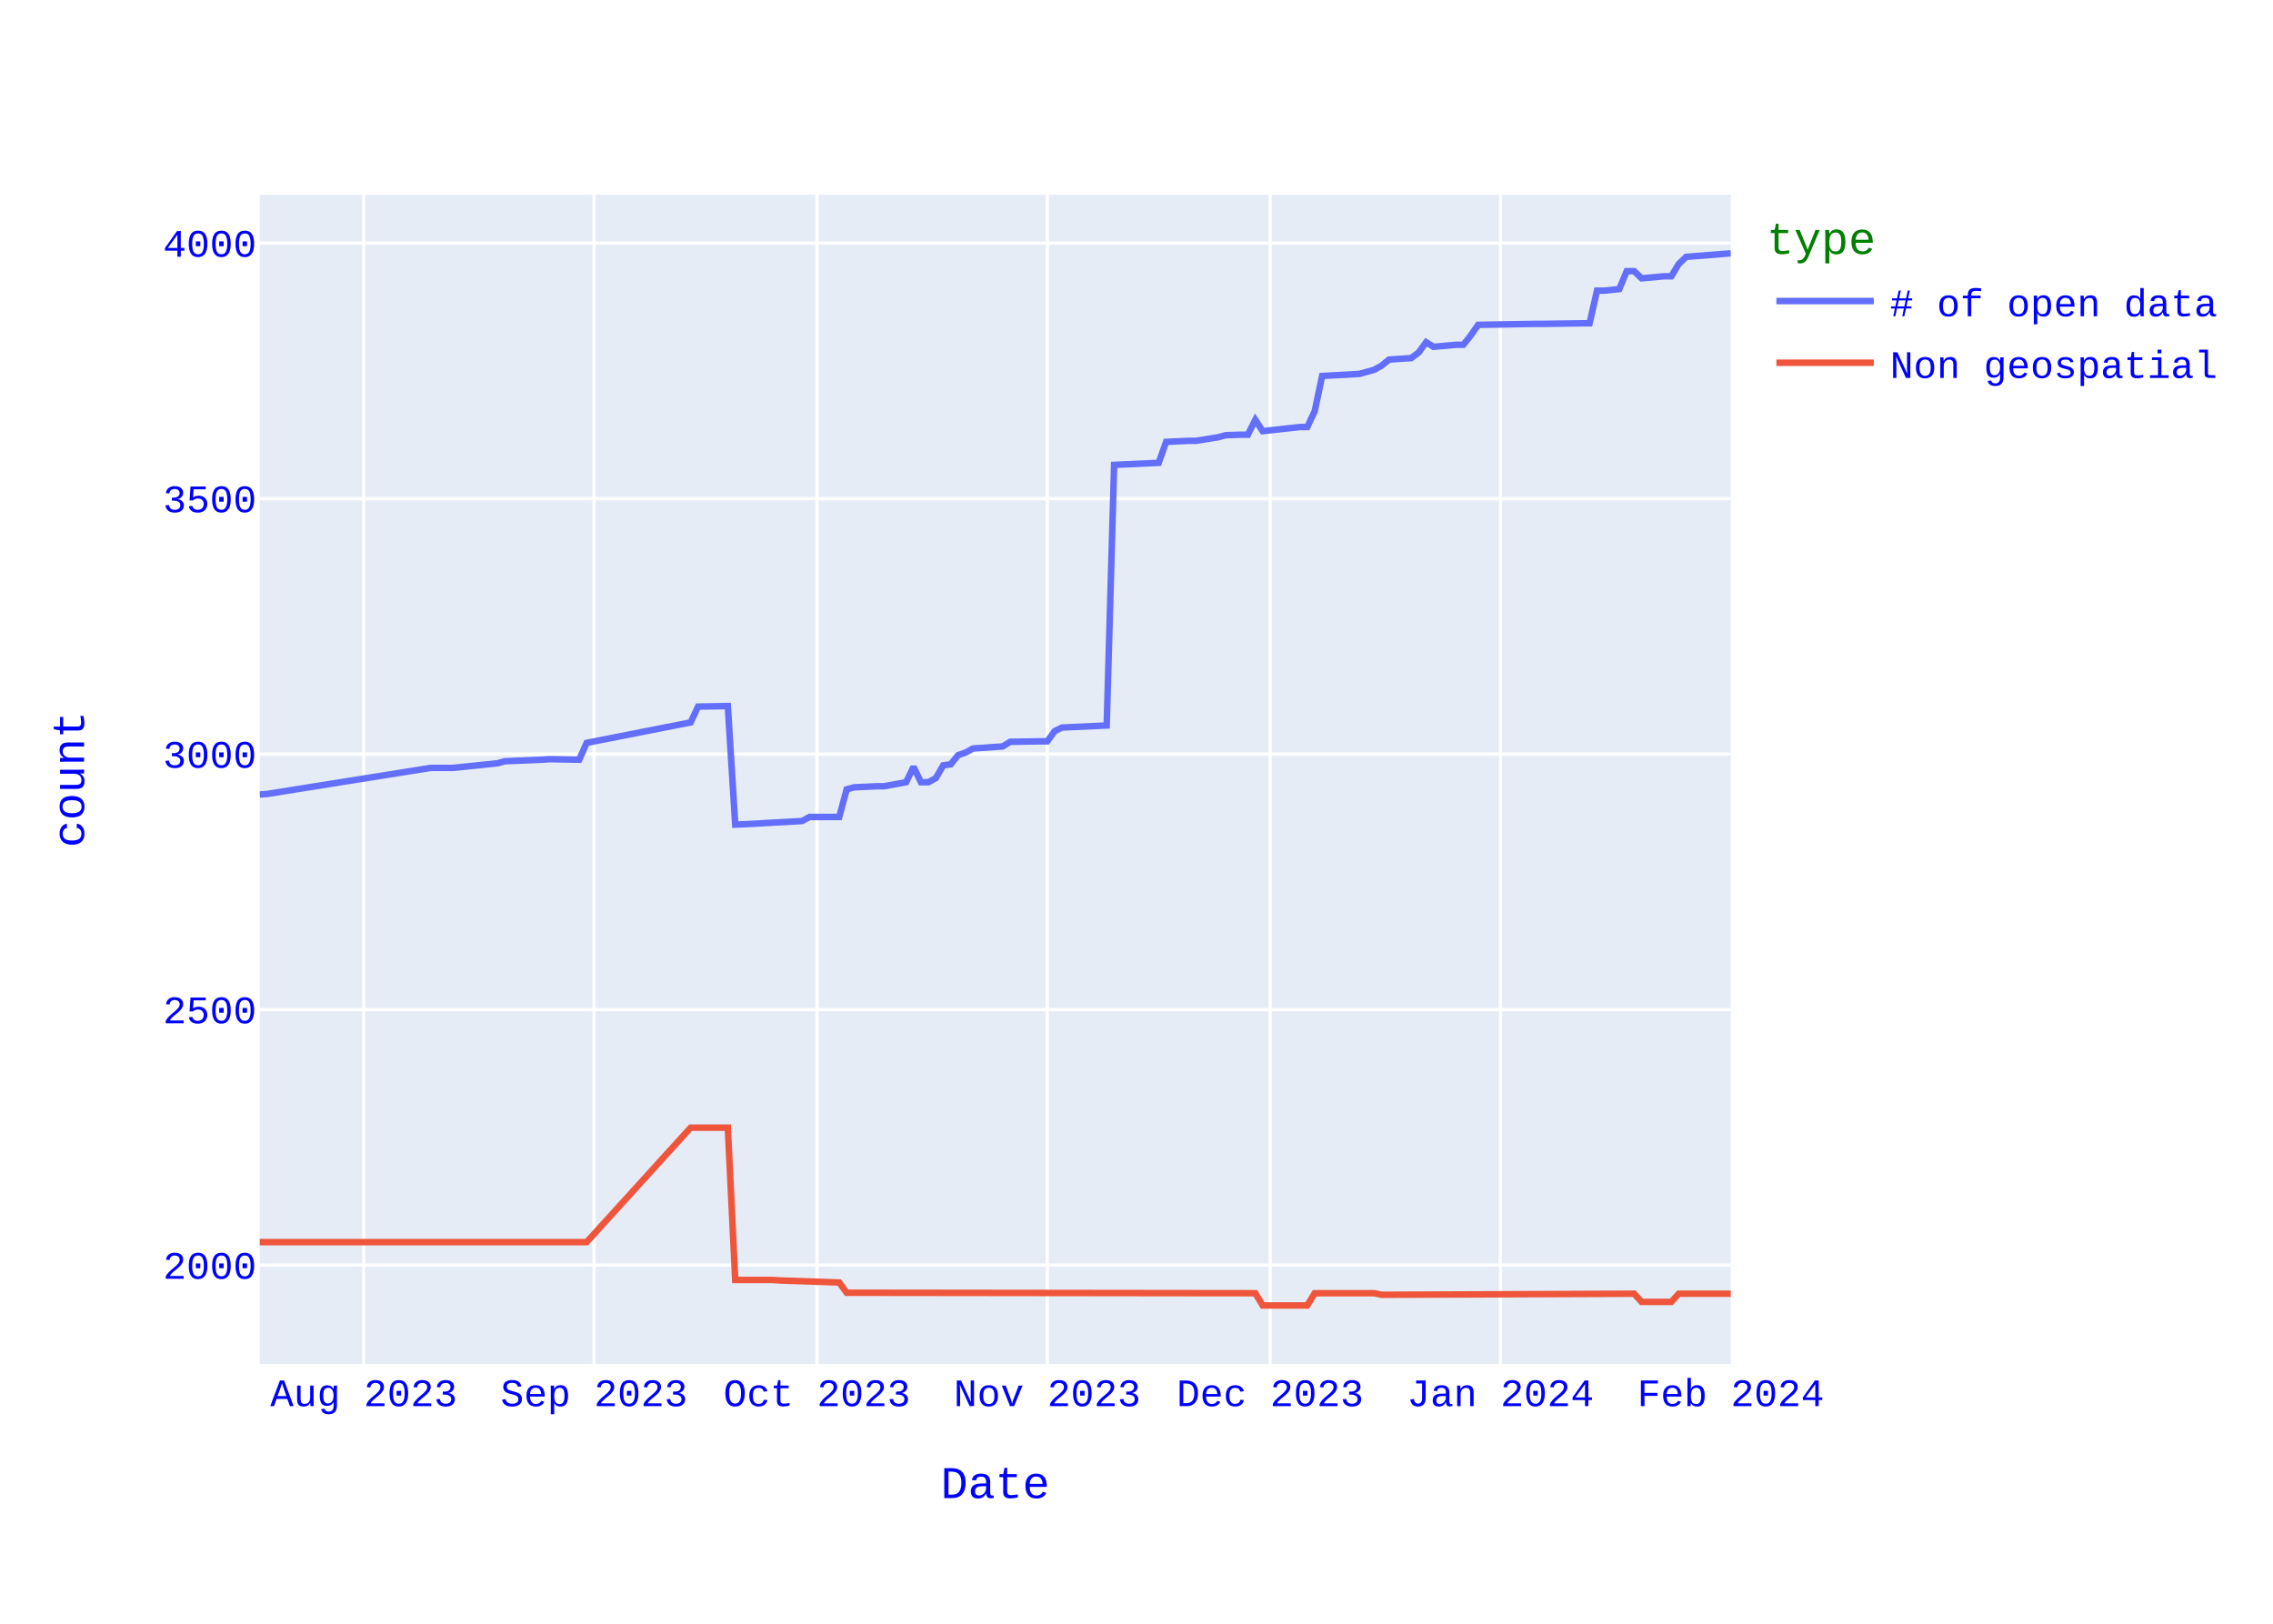
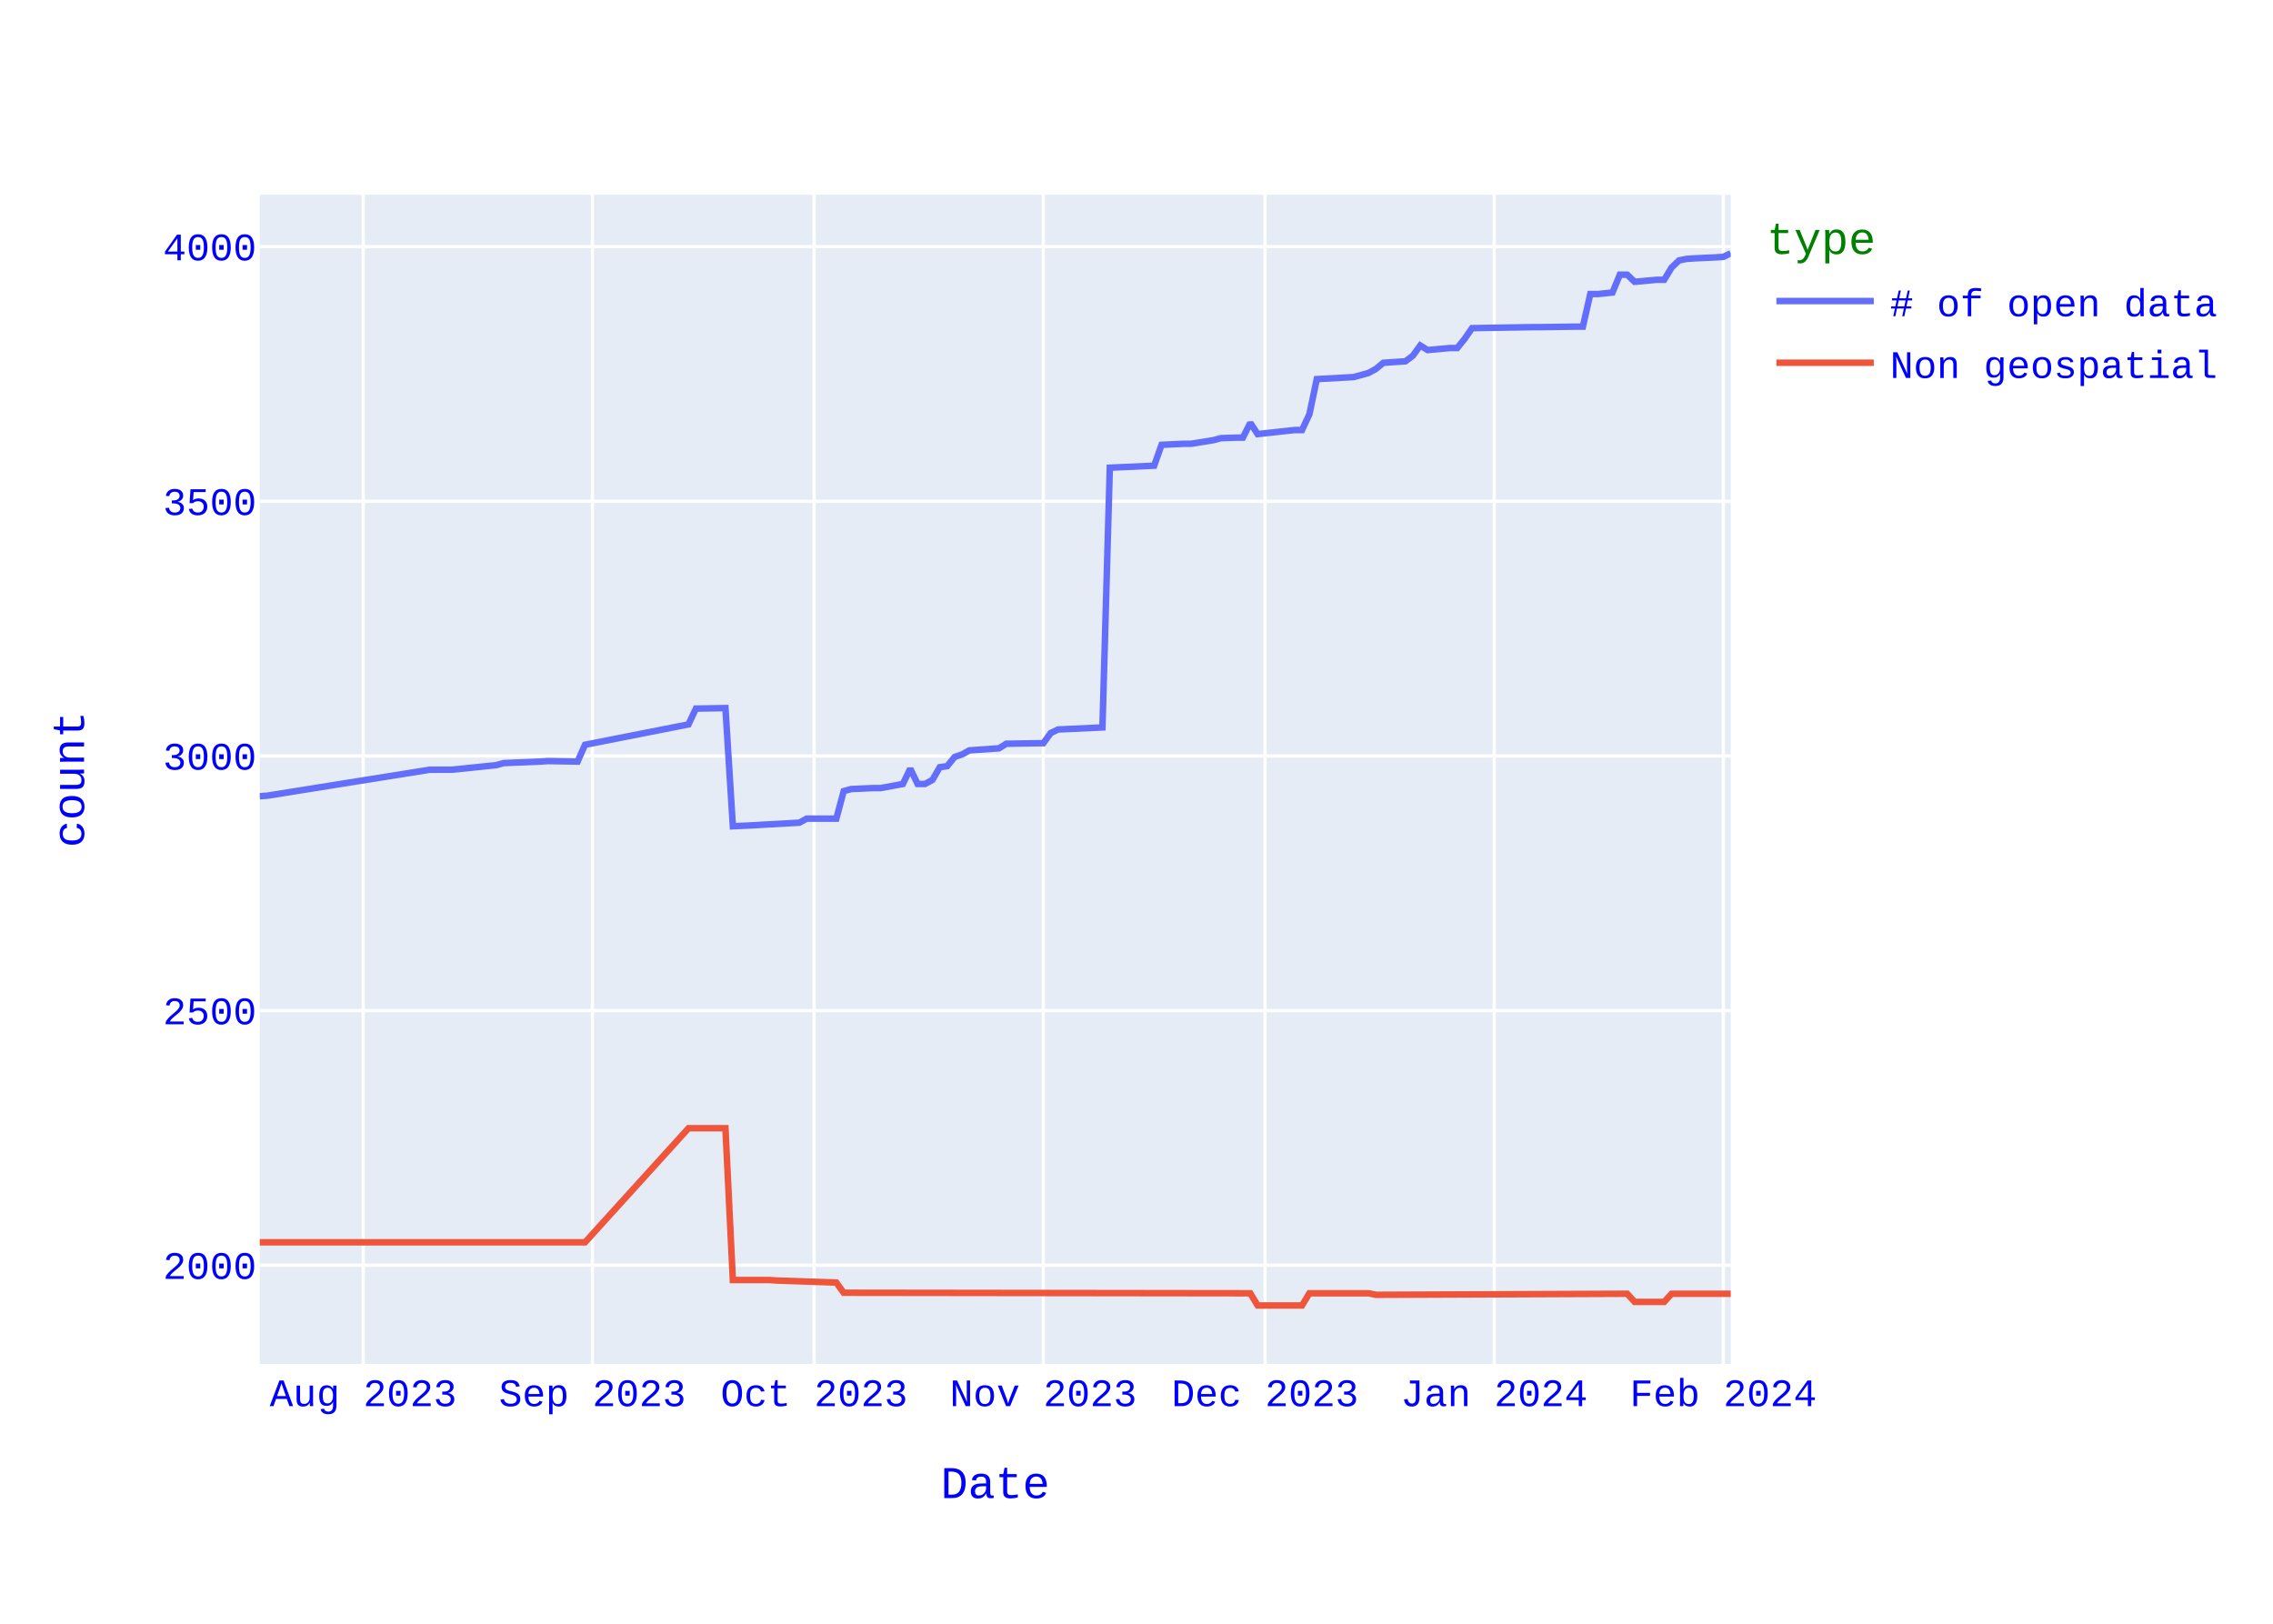
<svg xmlns="http://www.w3.org/2000/svg" class="main-svg" width="700" height="500" style="" viewBox="0 0 700 500">
  <rect x="0" y="0" width="700" height="500" style="fill: rgb(255, 255, 255); fill-opacity: 1;" />
-   <defs id="defs-0042fc">
+   <defs id="defs-eb5383">
    <g class="clips">
-       <clipPath id="clip0042fcxyplot" class="plotclip">
+       <clipPath id="clipeb5383xyplot" class="plotclip">
        <rect width="453" height="360" />
      </clipPath>
-       <clipPath class="axesclip" id="clip0042fcx">
+       <clipPath class="axesclip" id="clipeb5383x">
        <rect x="80" y="0" width="453" height="500" />
      </clipPath>
-       <clipPath class="axesclip" id="clip0042fcy">
+       <clipPath class="axesclip" id="clipeb5383y">
        <rect x="0" y="60" width="700" height="360" />
      </clipPath>
-       <clipPath class="axesclip" id="clip0042fcxy">
+       <clipPath class="axesclip" id="clipeb5383xy">
        <rect x="80" y="60" width="453" height="360" />
      </clipPath>
    </g>
    <g class="gradients" />
    <g class="patterns" />
  </defs>
  <g class="bglayer">
    <rect class="bg" x="80" y="60" width="453" height="360" style="fill: rgb(229, 236, 246); fill-opacity: 1; stroke-width: 0;" />
  </g>
  <g class="layer-below">
    <g class="imagelayer" />
    <g class="shapelayer" />
  </g>
  <g class="cartesianlayer">
    <g class="subplot xy">
      <g class="layer-subplot">
        <g class="shapelayer" />
        <g class="imagelayer" />
      </g>
      <g class="minor-gridlayer">
        <g class="x" />
        <g class="y" />
      </g>
      <g class="gridlayer">
        <g class="x">
-           <path class="xgrid crisp" transform="translate(112.03,0)" d="M0,60v360" style="stroke: rgb(255, 255, 255); stroke-opacity: 1; stroke-width: 1px;" />
-           <path class="xgrid crisp" transform="translate(182.95,0)" d="M0,60v360" style="stroke: rgb(255, 255, 255); stroke-opacity: 1; stroke-width: 1px;" />
-           <path class="xgrid crisp" transform="translate(251.59,0)" d="M0,60v360" style="stroke: rgb(255, 255, 255); stroke-opacity: 1; stroke-width: 1px;" />
-           <path class="xgrid crisp" transform="translate(322.52,0)" d="M0,60v360" style="stroke: rgb(255, 255, 255); stroke-opacity: 1; stroke-width: 1px;" />
-           <path class="xgrid crisp" transform="translate(391.15,0)" d="M0,60v360" style="stroke: rgb(255, 255, 255); stroke-opacity: 1; stroke-width: 1px;" />
-           <path class="xgrid crisp" transform="translate(462.08,0)" d="M0,60v360" style="stroke: rgb(255, 255, 255); stroke-opacity: 1; stroke-width: 1px;" />
+           <path class="xgrid crisp" transform="translate(111.87,0)" d="M0,60v360" style="stroke: rgb(255, 255, 255); stroke-opacity: 1; stroke-width: 1px;" />
+           <path class="xgrid crisp" transform="translate(182.44,0)" d="M0,60v360" style="stroke: rgb(255, 255, 255); stroke-opacity: 1; stroke-width: 1px;" />
+           <path class="xgrid crisp" transform="translate(250.73,0)" d="M0,60v360" style="stroke: rgb(255, 255, 255); stroke-opacity: 1; stroke-width: 1px;" />
+           <path class="xgrid crisp" transform="translate(321.3,0)" d="M0,60v360" style="stroke: rgb(255, 255, 255); stroke-opacity: 1; stroke-width: 1px;" />
+           <path class="xgrid crisp" transform="translate(389.59,0)" d="M0,60v360" style="stroke: rgb(255, 255, 255); stroke-opacity: 1; stroke-width: 1px;" />
+           <path class="xgrid crisp" transform="translate(460.16,0)" d="M0,60v360" style="stroke: rgb(255, 255, 255); stroke-opacity: 1; stroke-width: 1px;" />
+           <path class="xgrid crisp" transform="translate(530.72,0)" d="M0,60v360" style="stroke: rgb(255, 255, 255); stroke-opacity: 1; stroke-width: 1px;" />
        </g>
        <g class="y">
-           <path class="ygrid crisp" transform="translate(0,389.57)" d="M80,0h453" style="stroke: rgb(255, 255, 255); stroke-opacity: 1; stroke-width: 1px;" />
-           <path class="ygrid crisp" transform="translate(0,310.89)" d="M80,0h453" style="stroke: rgb(255, 255, 255); stroke-opacity: 1; stroke-width: 1px;" />
-           <path class="ygrid crisp" transform="translate(0,232.21)" d="M80,0h453" style="stroke: rgb(255, 255, 255); stroke-opacity: 1; stroke-width: 1px;" />
-           <path class="ygrid crisp" transform="translate(0,153.53)" d="M80,0h453" style="stroke: rgb(255, 255, 255); stroke-opacity: 1; stroke-width: 1px;" />
-           <path class="ygrid crisp" transform="translate(0,74.85)" d="M80,0h453" style="stroke: rgb(255, 255, 255); stroke-opacity: 1; stroke-width: 1px;" />
+           <path class="ygrid crisp" transform="translate(0,389.61)" d="M80,0h453" style="stroke: rgb(255, 255, 255); stroke-opacity: 1; stroke-width: 1px;" />
+           <path class="ygrid crisp" transform="translate(0,311.2)" d="M80,0h453" style="stroke: rgb(255, 255, 255); stroke-opacity: 1; stroke-width: 1px;" />
+           <path class="ygrid crisp" transform="translate(0,232.79)" d="M80,0h453" style="stroke: rgb(255, 255, 255); stroke-opacity: 1; stroke-width: 1px;" />
+           <path class="ygrid crisp" transform="translate(0,154.37)" d="M80,0h453" style="stroke: rgb(255, 255, 255); stroke-opacity: 1; stroke-width: 1px;" />
+           <path class="ygrid crisp" transform="translate(0,75.96)" d="M80,0h453" style="stroke: rgb(255, 255, 255); stroke-opacity: 1; stroke-width: 1px;" />
        </g>
      </g>
      <g class="zerolinelayer" />
      <path class="xlines-below" />
      <path class="ylines-below" />
      <g class="overlines-below" />
      <g class="xaxislayer-below" />
      <g class="yaxislayer-below" />
      <g class="overaxes-below" />
-       <g class="plot" transform="translate(80,60)" clip-path="url(#clip0042fcxyplot)">
+       <g class="plot" transform="translate(80,60)" clip-path="url(#clipeb5383xyplot)">
        <g class="scatterlayer mlayer">
-           <g class="trace scatter trace803125" style="stroke-miterlimit: 2; opacity: 1;">
+           <g class="trace scatter trace5ef766" style="stroke-miterlimit: 2; opacity: 1;">
            <g class="fills" />
            <g class="errorbars" />
            <g class="lines">
-               <path class="js-line" d="M453,18L439.27,19.1L436.98,21.3L434.7,25.08L432.41,25.08L425.55,25.71L423.26,23.51L420.97,23.51L418.68,29.02L414.11,29.49L411.82,29.49L409.53,39.56L407.24,39.56L395.8,39.72L393.52,39.72L375.21,40.03L372.92,43.33L370.64,46.17L368.35,46.17L361.48,46.8L359.2,45.38L356.91,48.53L354.62,50.26L347.76,50.73L345.47,52.62L343.18,53.88L338.61,55.14L327.17,55.77L324.88,66.62L322.59,71.5L320.3,71.5L308.86,72.76L306.58,69.3L304.29,73.86L302,73.86L297.42,74.02L295.14,74.65L288.27,75.75L285.98,75.75L279.12,76.07L276.83,82.52L263.11,83.15L260.82,163.4L247.09,164.03L244.8,165.13L242.52,168.28L240.23,168.28L231.08,168.43L228.79,169.85L219.64,170.48L217.35,171.74L215.06,172.53L212.77,175.36L210.48,175.67L208.2,179.61L205.91,180.87L203.62,180.87L201.33,176.14L199.05,180.87L192.18,182.12L189.89,182.12L183.03,182.44L180.74,183.07L178.45,191.57L176.17,191.57L169.3,191.57L167.02,192.82L155.58,193.45L153.29,193.61L146.42,193.93L144.14,157.42L134.98,157.58L132.7,162.45L100.67,168.75L98.38,173.94L89.23,173.78L86.94,173.94L75.5,174.41L73.21,175.04L59.48,176.46L57.2,176.46L52.62,176.46L2.29,184.48L0,184.64" style="vector-effect: none; fill: none; stroke: rgb(99, 110, 250); stroke-opacity: 1; stroke-width: 2px; opacity: 1;" />
+               <path class="js-line" d="M453,18L450.72,19.1L448.45,19.25L441.62,19.57L439.34,19.73L437.07,20.2L434.79,22.39L432.51,26.15L430.24,26.15L423.41,26.78L421.13,24.59L418.85,24.59L416.58,30.08L412.03,30.55L409.75,30.55L407.47,40.58L405.2,40.58L393.81,40.74L391.54,40.74L373.33,41.05L371.05,44.35L368.77,47.17L366.5,47.17L359.67,47.8L357.39,46.39L355.12,49.52L352.84,51.25L346.01,51.72L343.73,53.6L341.46,54.85L336.9,56.11L325.52,56.74L323.25,67.56L320.97,72.42L318.69,72.42L307.31,73.67L305.04,70.22L302.76,74.77L300.48,74.77L295.93,74.93L293.65,75.55L286.82,76.65L284.55,76.65L277.72,76.97L275.44,83.4L261.78,84.02L259.51,164L245.85,164.63L243.57,165.73L241.3,168.87L239.02,168.87L229.91,169.02L227.64,170.43L218.53,171.06L216.26,172.32L213.98,173.1L211.7,175.92L209.43,176.24L207.15,180.16L204.87,181.41L202.6,181.41L200.32,176.71L198.05,181.41L191.22,182.67L188.94,182.67L182.11,182.98L179.83,183.61L177.56,192.08L175.28,192.08L168.45,192.08L166.18,193.33L154.79,193.96L152.52,194.11L145.69,194.43L143.41,158.04L134.31,158.2L132.03,163.06L100.16,169.34L97.88,174.51L88.78,174.35L86.5,174.51L75.12,174.98L72.84,175.61L59.19,177.02L56.91,177.02L52.36,177.02L2.28,185.02L0,185.18" style="vector-effect: none; fill: none; stroke: rgb(99, 110, 250); stroke-opacity: 1; stroke-width: 2px; opacity: 1;" />
            </g>
            <g class="points" />
            <g class="text" />
          </g>
-           <g class="trace scatter trace487da8" style="stroke-miterlimit: 2; opacity: 1;">
+           <g class="trace scatter traced3722f" style="stroke-miterlimit: 2; opacity: 1;">
            <g class="fills" />
            <g class="errorbars" />
            <g class="lines">
-               <path class="js-line" d="M453,338.38L436.98,338.38L434.7,340.9L425.55,340.9L423.26,338.38L345.47,338.7L343.18,338.22L324.88,338.22L322.59,342L308.86,342L306.58,338.22L180.74,338.07L178.45,334.92L160.15,334.29L157.86,334.13L146.42,334.13L144.14,287.24L132.7,287.24L100.67,322.49L0,322.49" style="vector-effect: none; fill: none; stroke: rgb(239, 85, 59); stroke-opacity: 1; stroke-width: 2px; opacity: 1;" />
+               <path class="js-line" d="M453,338.39L434.79,338.39L432.51,340.9L423.41,340.9L421.13,338.39L343.73,338.71L341.46,338.24L323.25,338.24L320.97,342L307.31,342L305.04,338.24L179.83,338.08L177.56,334.94L159.35,334.32L157.07,334.16L145.69,334.16L143.41,287.42L132.03,287.42L100.16,322.55L0,322.55" style="vector-effect: none; fill: none; stroke: rgb(239, 85, 59); stroke-opacity: 1; stroke-width: 2px; opacity: 1;" />
            </g>
            <g class="points" />
            <g class="text" />
          </g>
        </g>
      </g>
      <g class="overplot" />
      <path class="xlines-above crisp" d="M0,0" style="fill: none;" />
      <path class="ylines-above crisp" d="M0,0" style="fill: none;" />
      <g class="overlines-above" />
      <g class="xaxislayer-above">
        <g class="xtick">
-           <text text-anchor="middle" x="0" y="433" transform="translate(112.03,0)" style="font-family: 'Courier New'; font-size: 12px; fill: rgb(0, 0, 255); fill-opacity: 1; white-space: pre; opacity: 1;">Aug 2023</text>
+           <text text-anchor="middle" x="0" y="433" transform="translate(111.87,0)" style="font-family: 'Courier New'; font-size: 12px; fill: rgb(0, 0, 255); fill-opacity: 1; white-space: pre; opacity: 1;">Aug 2023</text>
        </g>
        <g class="xtick">
-           <text text-anchor="middle" x="0" y="433" style="font-family: 'Courier New'; font-size: 12px; fill: rgb(0, 0, 255); fill-opacity: 1; white-space: pre; opacity: 1;" transform="translate(182.95,0)">Sep 2023</text>
+           <text text-anchor="middle" x="0" y="433" style="font-family: 'Courier New'; font-size: 12px; fill: rgb(0, 0, 255); fill-opacity: 1; white-space: pre; opacity: 1;" transform="translate(182.44,0)">Sep 2023</text>
        </g>
        <g class="xtick">
-           <text text-anchor="middle" x="0" y="433" style="font-family: 'Courier New'; font-size: 12px; fill: rgb(0, 0, 255); fill-opacity: 1; white-space: pre; opacity: 1;" transform="translate(251.59,0)">Oct 2023</text>
+           <text text-anchor="middle" x="0" y="433" style="font-family: 'Courier New'; font-size: 12px; fill: rgb(0, 0, 255); fill-opacity: 1; white-space: pre; opacity: 1;" transform="translate(250.73,0)">Oct 2023</text>
        </g>
        <g class="xtick">
-           <text text-anchor="middle" x="0" y="433" style="font-family: 'Courier New'; font-size: 12px; fill: rgb(0, 0, 255); fill-opacity: 1; white-space: pre; opacity: 1;" transform="translate(322.52,0)">Nov 2023</text>
+           <text text-anchor="middle" x="0" y="433" style="font-family: 'Courier New'; font-size: 12px; fill: rgb(0, 0, 255); fill-opacity: 1; white-space: pre; opacity: 1;" transform="translate(321.3,0)">Nov 2023</text>
        </g>
        <g class="xtick">
-           <text text-anchor="middle" x="0" y="433" style="font-family: 'Courier New'; font-size: 12px; fill: rgb(0, 0, 255); fill-opacity: 1; white-space: pre; opacity: 1;" transform="translate(391.15,0)">Dec 2023</text>
+           <text text-anchor="middle" x="0" y="433" style="font-family: 'Courier New'; font-size: 12px; fill: rgb(0, 0, 255); fill-opacity: 1; white-space: pre; opacity: 1;" transform="translate(389.59,0)">Dec 2023</text>
        </g>
        <g class="xtick">
-           <text text-anchor="middle" x="0" y="433" style="font-family: 'Courier New'; font-size: 12px; fill: rgb(0, 0, 255); fill-opacity: 1; white-space: pre; opacity: 1;" transform="translate(462.08,0)">Jan 2024</text>
+           <text text-anchor="middle" x="0" y="433" style="font-family: 'Courier New'; font-size: 12px; fill: rgb(0, 0, 255); fill-opacity: 1; white-space: pre; opacity: 1;" transform="translate(460.16,0)">Jan 2024</text>
        </g>
        <g class="xtick">
-           <text text-anchor="middle" x="0" y="433" style="font-family: 'Courier New'; font-size: 12px; fill: rgb(0, 0, 255); fill-opacity: 1; white-space: pre; opacity: 1;" transform="translate(533,0)">Feb 2024</text>
+           <text text-anchor="middle" x="0" y="433" style="font-family: 'Courier New'; font-size: 12px; fill: rgb(0, 0, 255); fill-opacity: 1; white-space: pre; opacity: 1;" transform="translate(530.72,0)">Feb 2024</text>
        </g>
      </g>
      <g class="yaxislayer-above">
        <g class="ytick">
-           <text text-anchor="end" x="79" y="4.2" transform="translate(0,389.57)" style="font-family: 'Courier New'; font-size: 12px; fill: rgb(0, 0, 255); fill-opacity: 1; white-space: pre; opacity: 1;">2000</text>
+           <text text-anchor="end" x="79" y="4.2" transform="translate(0,389.61)" style="font-family: 'Courier New'; font-size: 12px; fill: rgb(0, 0, 255); fill-opacity: 1; white-space: pre; opacity: 1;">2000</text>
        </g>
        <g class="ytick">
-           <text text-anchor="end" x="79" y="4.2" style="font-family: 'Courier New'; font-size: 12px; fill: rgb(0, 0, 255); fill-opacity: 1; white-space: pre; opacity: 1;" transform="translate(0,310.89)">2500</text>
+           <text text-anchor="end" x="79" y="4.2" style="font-family: 'Courier New'; font-size: 12px; fill: rgb(0, 0, 255); fill-opacity: 1; white-space: pre; opacity: 1;" transform="translate(0,311.2)">2500</text>
        </g>
        <g class="ytick">
-           <text text-anchor="end" x="79" y="4.2" style="font-family: 'Courier New'; font-size: 12px; fill: rgb(0, 0, 255); fill-opacity: 1; white-space: pre; opacity: 1;" transform="translate(0,232.21)">3000</text>
+           <text text-anchor="end" x="79" y="4.2" style="font-family: 'Courier New'; font-size: 12px; fill: rgb(0, 0, 255); fill-opacity: 1; white-space: pre; opacity: 1;" transform="translate(0,232.79)">3000</text>
        </g>
        <g class="ytick">
-           <text text-anchor="end" x="79" y="4.2" style="font-family: 'Courier New'; font-size: 12px; fill: rgb(0, 0, 255); fill-opacity: 1; white-space: pre; opacity: 1;" transform="translate(0,153.53)">3500</text>
+           <text text-anchor="end" x="79" y="4.2" style="font-family: 'Courier New'; font-size: 12px; fill: rgb(0, 0, 255); fill-opacity: 1; white-space: pre; opacity: 1;" transform="translate(0,154.37)">3500</text>
        </g>
        <g class="ytick">
-           <text text-anchor="end" x="79" y="4.2" style="font-family: 'Courier New'; font-size: 12px; fill: rgb(0, 0, 255); fill-opacity: 1; white-space: pre; opacity: 1;" transform="translate(0,74.85)">4000</text>
+           <text text-anchor="end" x="79" y="4.2" style="font-family: 'Courier New'; font-size: 12px; fill: rgb(0, 0, 255); fill-opacity: 1; white-space: pre; opacity: 1;" transform="translate(0,75.96)">4000</text>
        </g>
      </g>
      <g class="overaxes-above" />
    </g>
  </g>
  <g class="polarlayer" />
  <g class="smithlayer" />
  <g class="ternarylayer" />
  <g class="geolayer" />
  <g class="funnelarealayer" />
  <g class="pielayer" />
  <g class="iciclelayer" />
  <g class="treemaplayer" />
  <g class="sunburstlayer" />
  <g class="glimages" />
-   <defs id="topdefs-0042fc">
+   <defs id="topdefs-eb5383">
    <g class="clips" />
-     <clipPath id="legend0042fc">
+     <clipPath id="legendeb5383">
      <rect width="146" height="67" x="0" y="0" />
    </clipPath>
  </defs>
  <g class="layer-above">
    <g class="imagelayer" />
    <g class="shapelayer" />
  </g>
  <g class="infolayer">
    <g class="legend" pointer-events="all" transform="translate(542.06,60)">
      <rect class="bg" shape-rendering="crispEdges" style="stroke: rgb(68, 68, 68); stroke-opacity: 1; fill: rgb(255, 255, 255); fill-opacity: 1; stroke-width: 0px;" width="146" height="67" x="0" y="0" />
-       <g class="scrollbox" transform="" clip-path="url(#legend0042fc)">
+       <g class="scrollbox" transform="" clip-path="url(#legendeb5383)">
        <text class="legendtitletext" text-anchor="start" x="2" y="18.2" style="font-family: 'Courier New'; font-size: 14px; fill: rgb(0, 128, 0); fill-opacity: 1; white-space: pre;">type</text>
        <g class="groups" transform="">
          <g class="traces" transform="translate(0,32.7)" style="opacity: 1;">
            <text class="legendtext" text-anchor="start" x="40" y="4.68" style="font-family: 'Courier New'; font-size: 12px; fill: rgb(0, 0, 255); fill-opacity: 1; white-space: pre;"># of open data</text>
            <g class="layers" style="opacity: 1;">
              <g class="legendfill" />
              <g class="legendlines">
                <path class="js-line" d="M5,0h30" style="fill: none; stroke: rgb(99, 110, 250); stroke-opacity: 1; stroke-width: 2px;" />
              </g>
              <g class="legendsymbols">
                <g class="legendpoints" />
              </g>
            </g>
            <rect class="legendtoggle" x="0" y="-9.5" width="140.828" height="19" style="fill: rgb(0, 0, 0); fill-opacity: 0;" />
          </g>
        </g>
        <g class="groups" transform="">
          <g class="traces" transform="translate(0,51.7)" style="opacity: 1;">
            <text class="legendtext" text-anchor="start" x="40" y="4.68" style="font-family: 'Courier New'; font-size: 12px; fill: rgb(0, 0, 255); fill-opacity: 1; white-space: pre;">Non geospatial</text>
            <g class="layers" style="opacity: 1;">
              <g class="legendfill" />
              <g class="legendlines">
                <path class="js-line" d="M5,0h30" style="fill: none; stroke: rgb(239, 85, 59); stroke-opacity: 1; stroke-width: 2px;" />
              </g>
              <g class="legendsymbols">
                <g class="legendpoints" />
              </g>
            </g>
            <rect class="legendtoggle" x="0" y="-9.5" width="140.828" height="19" style="fill: rgb(0, 0, 0); fill-opacity: 0;" />
          </g>
        </g>
      </g>
      <rect class="scrollbar" rx="20" ry="3" width="0" height="0" style="fill: rgb(128, 139, 164); fill-opacity: 1;" x="0" y="0" />
    </g>
    <g class="g-gtitle" />
    <g class="g-xtitle">
      <text class="xtitle" x="306.5" y="461.3" text-anchor="middle" style="font-family: 'Courier New'; font-size: 14px; fill: rgb(0, 0, 255); opacity: 1; font-weight: normal; white-space: pre;">Date</text>
    </g>
    <g class="g-ytitle">
      <text class="ytitle" transform="rotate(-90,25.8875,240)" x="25.888" y="240" text-anchor="middle" style="font-family: 'Courier New'; font-size: 14px; fill: rgb(0, 0, 255); opacity: 1; font-weight: normal; white-space: pre;">count</text>
    </g>
  </g>
</svg>
